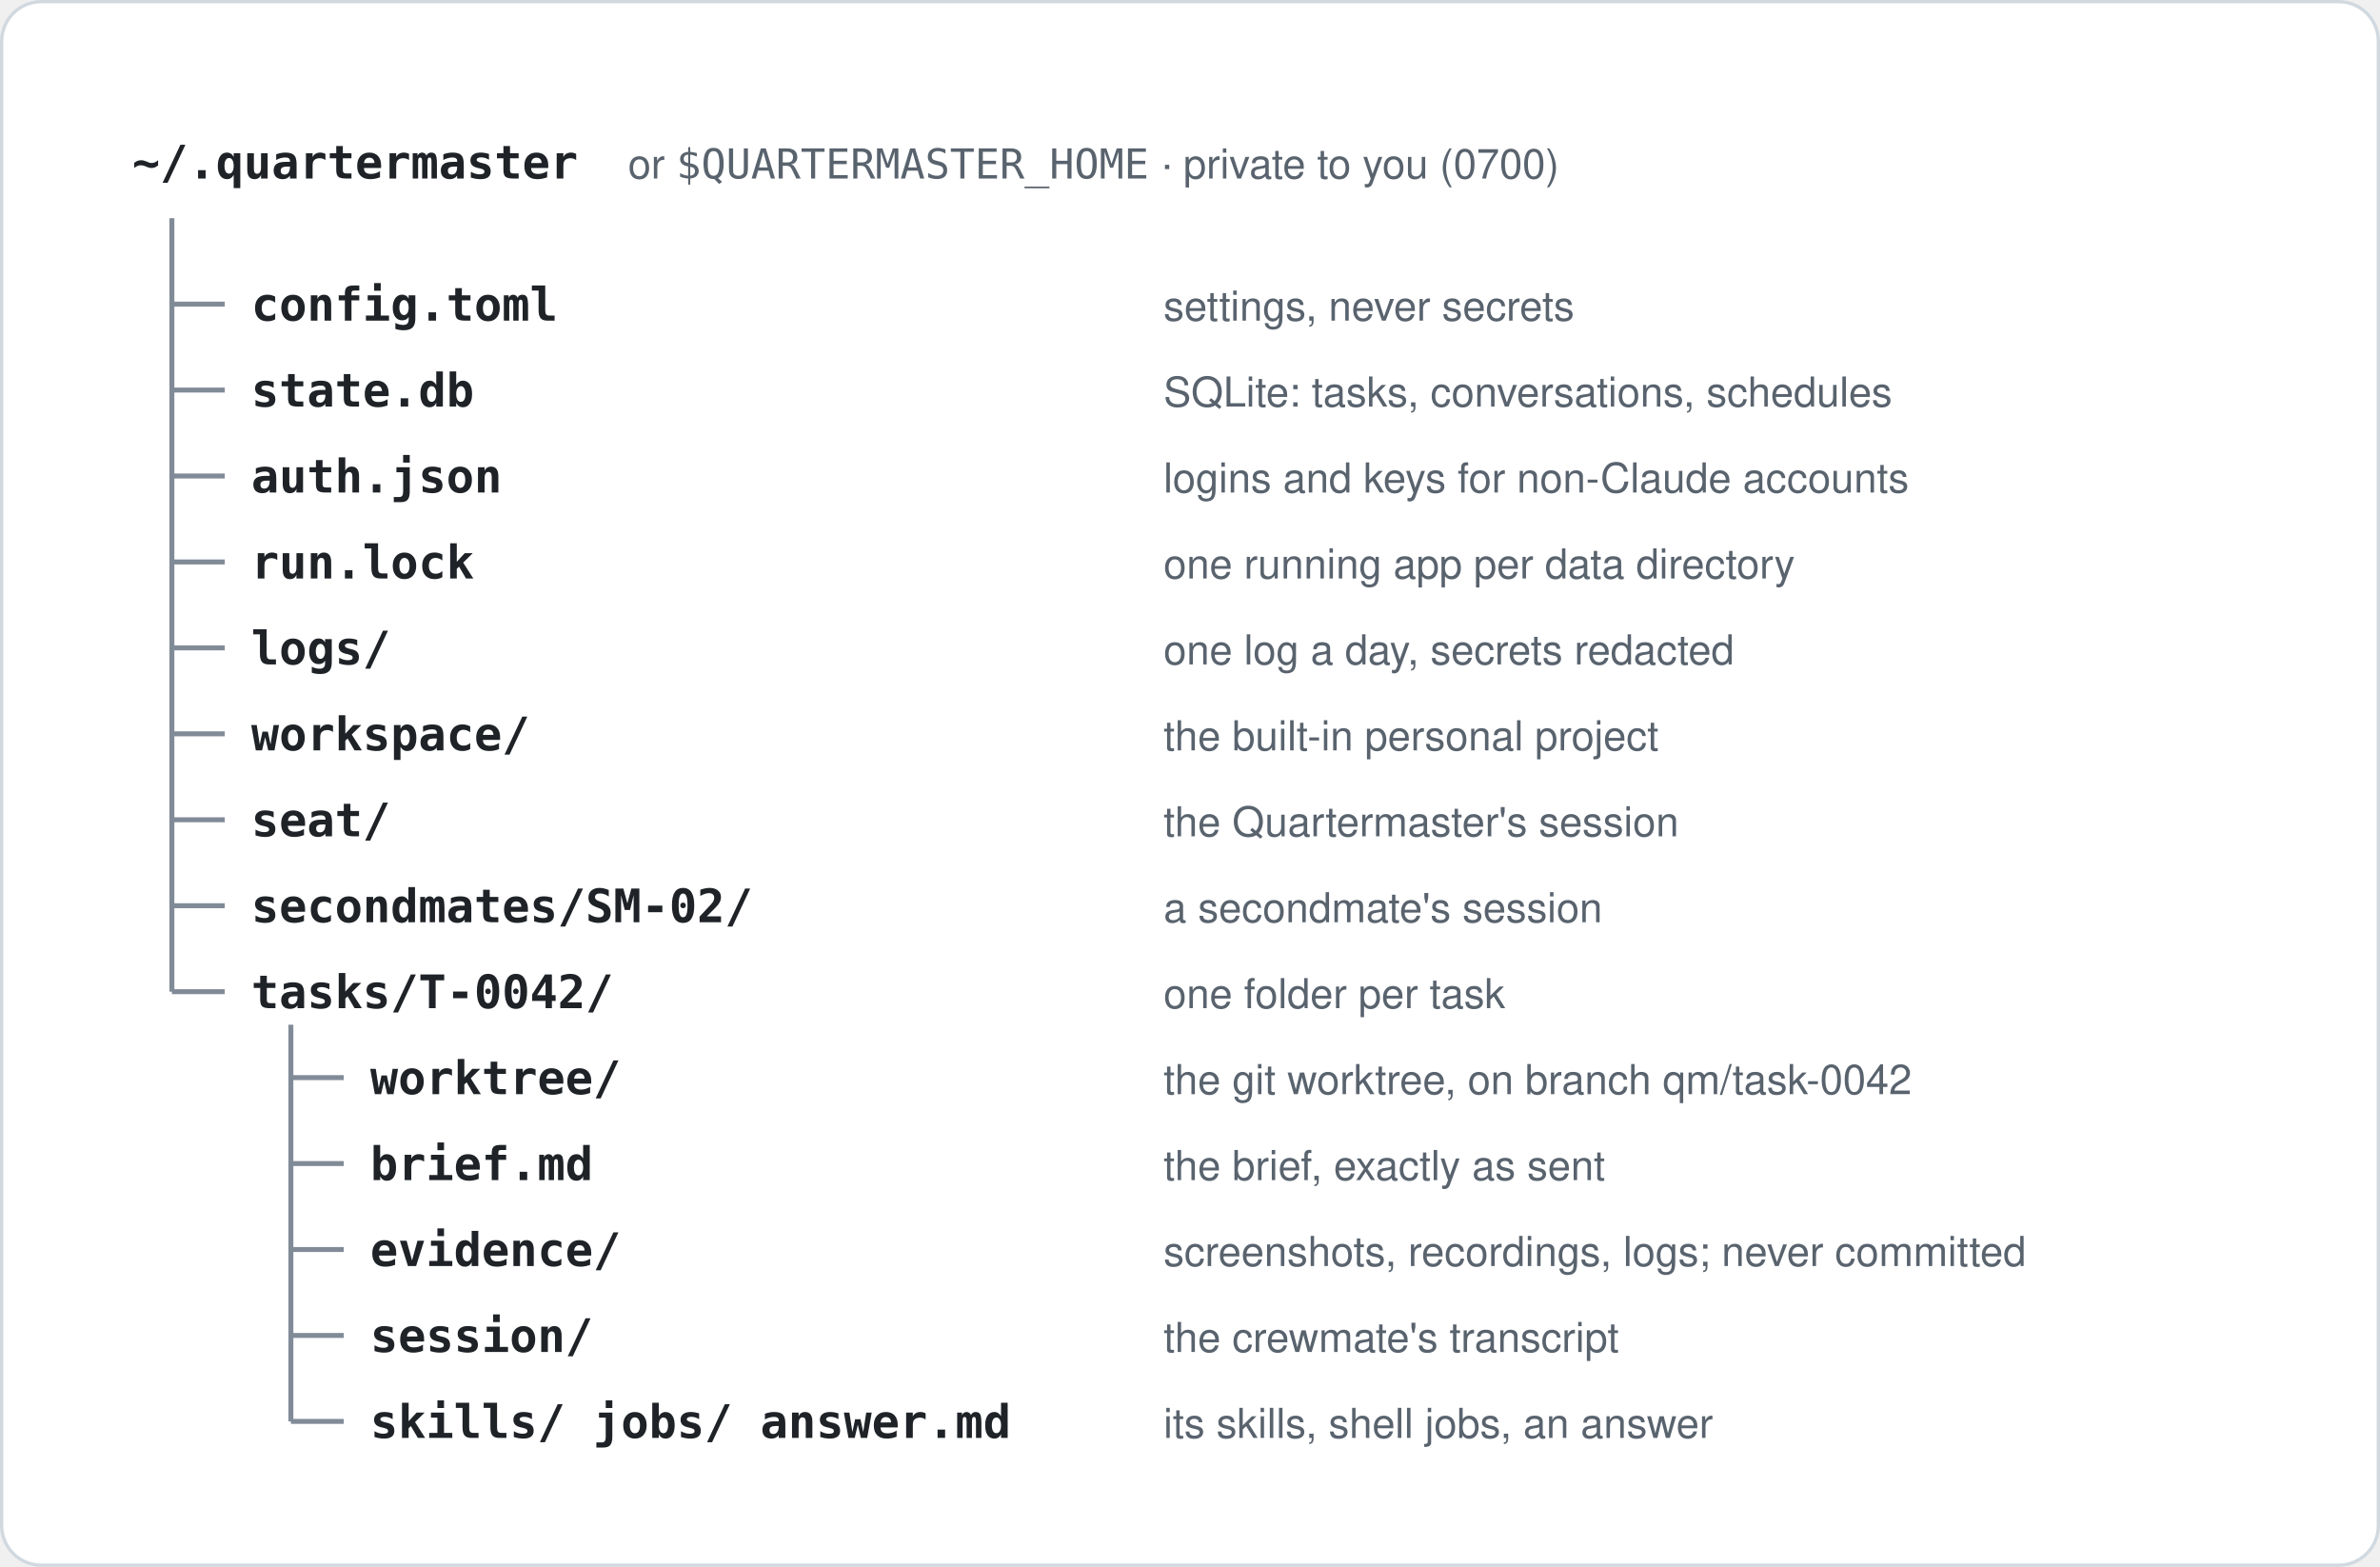
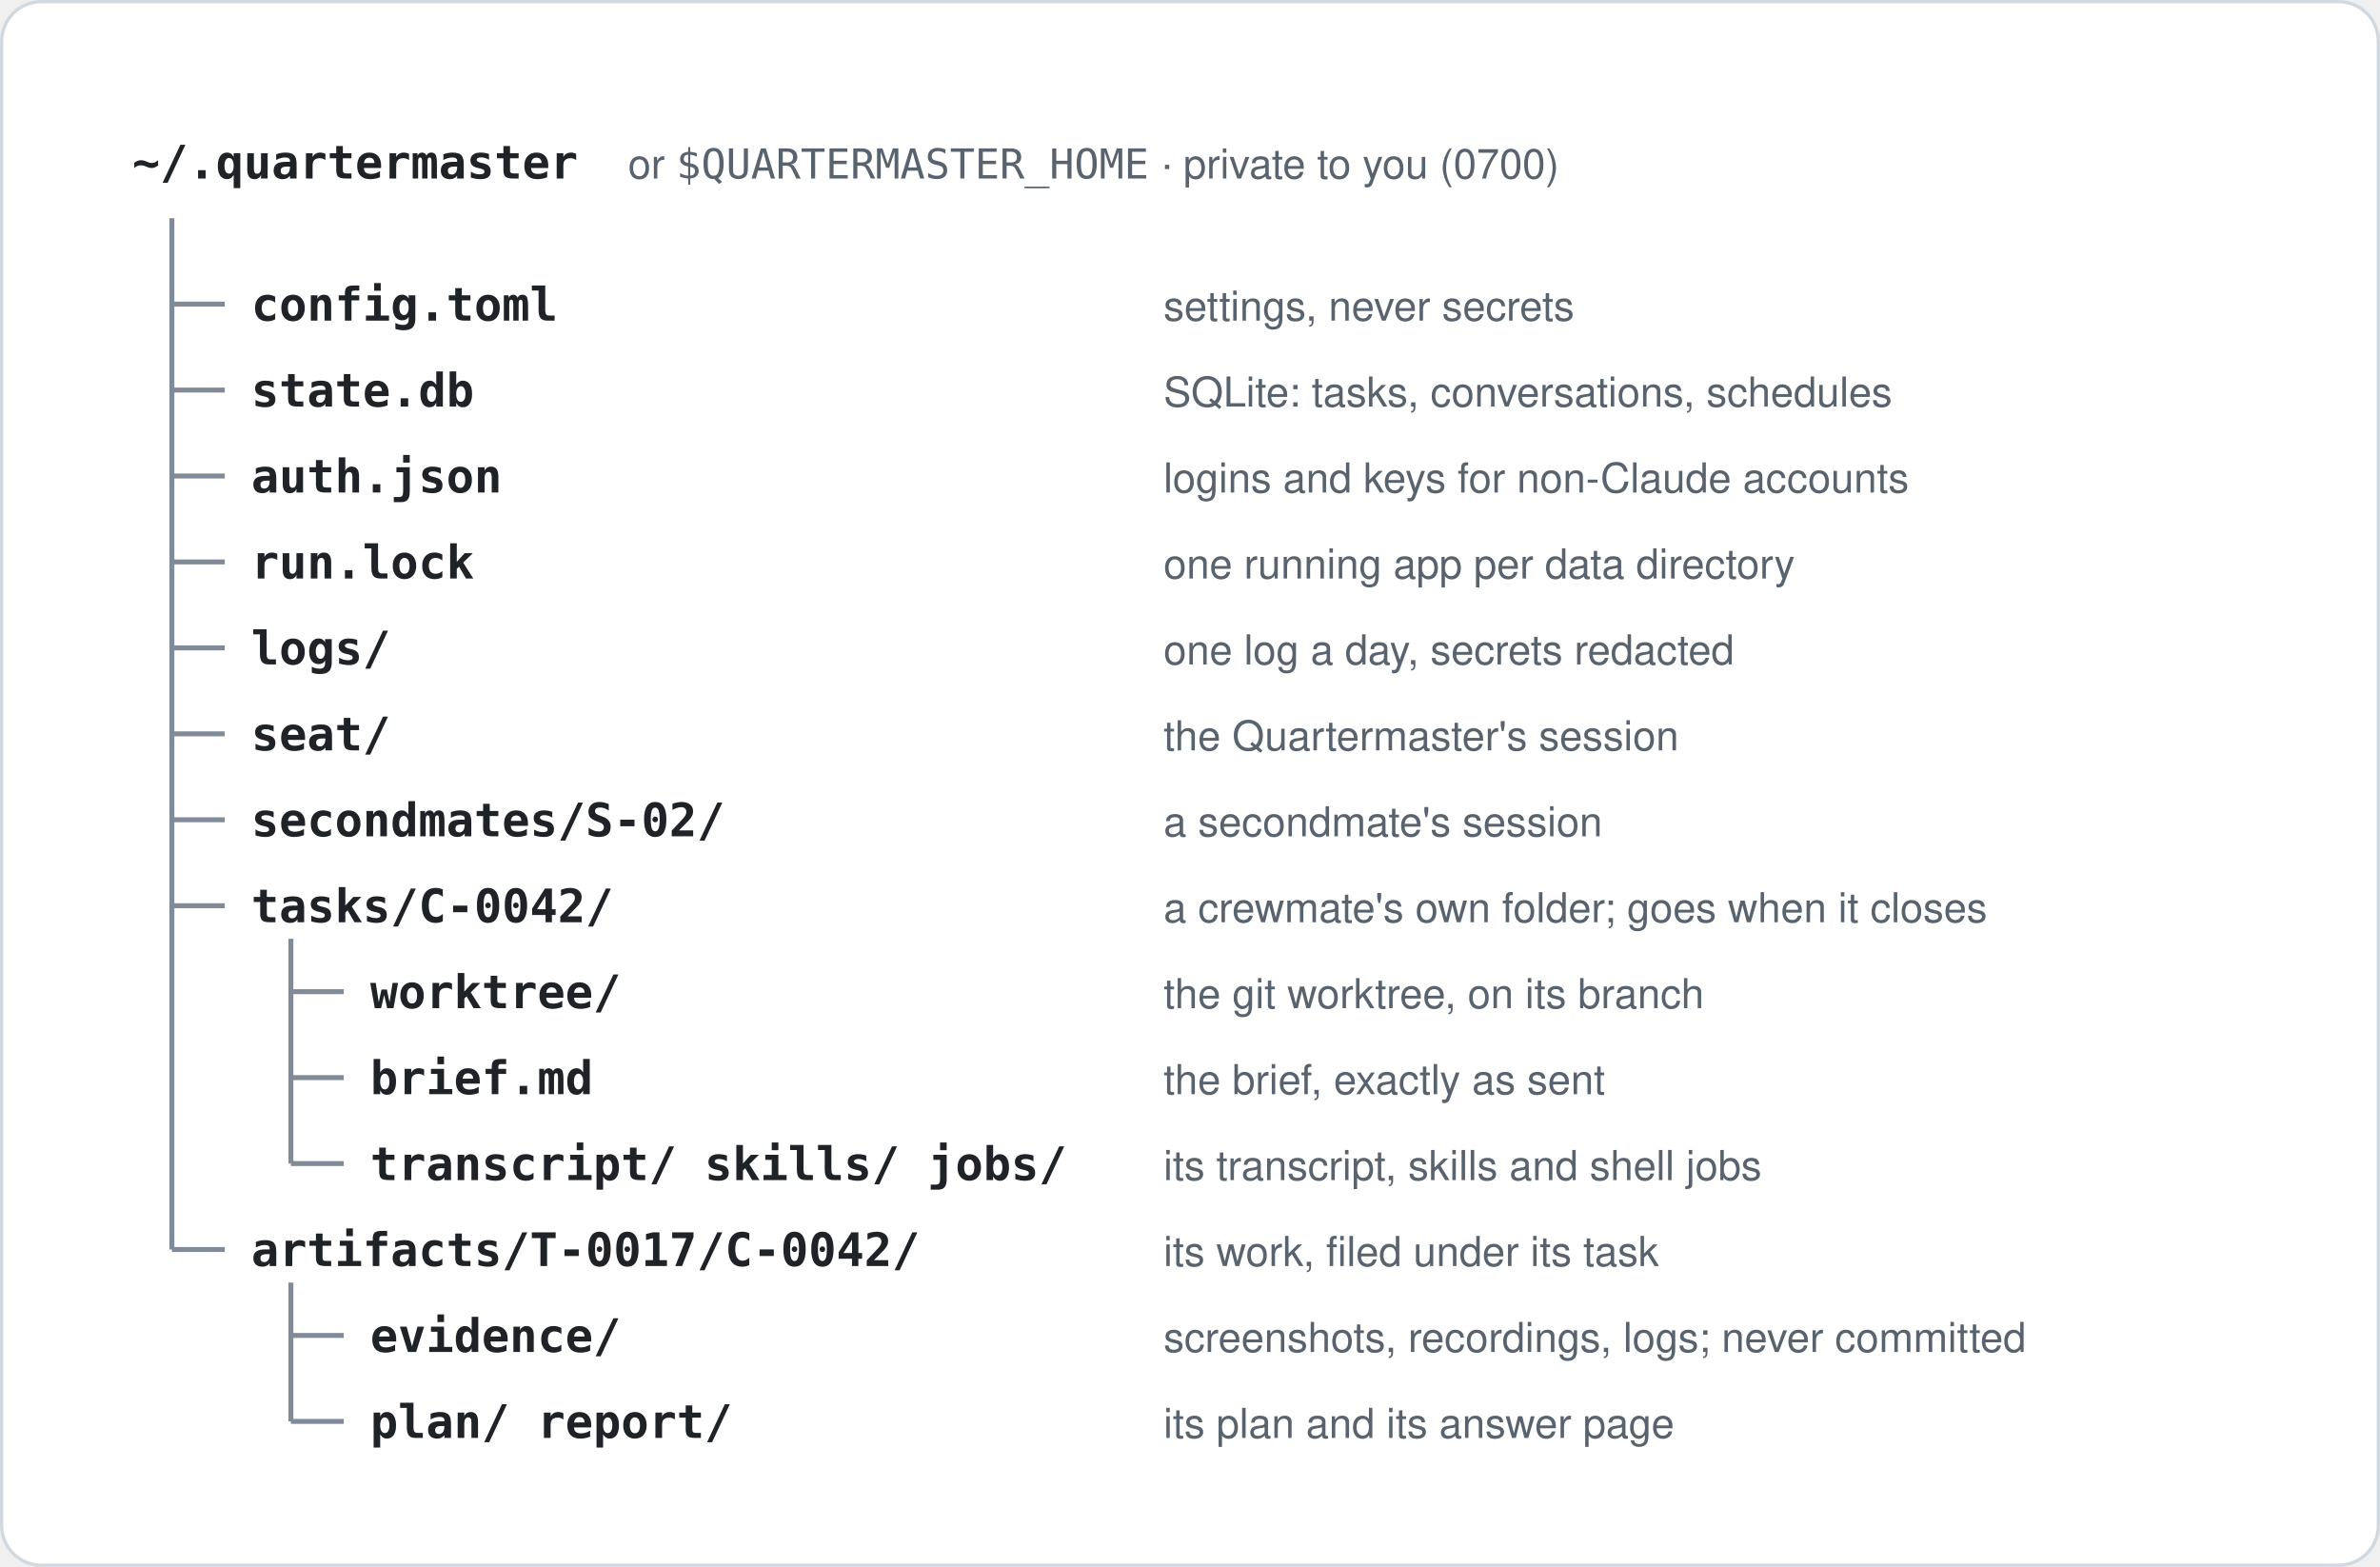
<svg xmlns="http://www.w3.org/2000/svg" width="720" height="474" viewBox="0 0 720 474" role="img" aria-labelledby="title desc">
  <style>
    .bg { fill: #ffffff; stroke: #d1d9e0; }
    .t { fill: #1f2328; font-family: -apple-system, BlinkMacSystemFont, "Segoe UI", Helvetica, Arial, sans-serif; font-size: 15px; font-weight: 600; }
    .s { fill: #59636e; font-family: -apple-system, BlinkMacSystemFont, "Segoe UI", Helvetica, Arial, sans-serif; font-size: 12.5px; font-weight: 400; }
    .l { fill: #59636e; font-family: -apple-system, BlinkMacSystemFont, "Segoe UI", Helvetica, Arial, sans-serif; font-size: 12px; font-weight: 400; }
    .m { font-family: ui-monospace, SFMono-Regular, Menlo, Consolas, monospace; }
    .t.m { font-size: 14px; }
    .n { fill: #f6f8fa; stroke: #d1d9e0; }
    .blue { fill: #ddf4ff; stroke: #0969da; }
    .green { fill: #dafbe1; stroke: #1a7f37; }
    .orange { fill: #fff1e5; stroke: #bc4c00; }
    .purple { fill: #fbefff; stroke: #8250df; }
    .box { stroke-width: 1.5; }
    .grp { fill: none; stroke: #d1d9e0; stroke-width: 1.5; stroke-dasharray: 5 4; }
    .ln { fill: none; stroke: #818b98; stroke-width: 1.5; }
    .ah { fill: #818b98; }
    .gap { fill: none; stroke: #ffffff; stroke-width: 8; }
    @media (prefers-color-scheme: dark) {
      .bg { fill: #0d1117; stroke: #3d444d; }
      .t { fill: #f0f6fc; }
      .s, .l { fill: #9198a1; }
      .n { fill: #151b23; stroke: #3d444d; }
      .blue { fill: #0f2541; stroke: #4493f8; }
      .green { fill: #0f2a1b; stroke: #3fb950; }
      .orange { fill: #2f1b0c; stroke: #db6d28; }
      .purple { fill: #251a3d; stroke: #ab7df8; }
      .grp { stroke: #3d444d; }
      .ln { stroke: #7d8590; }
      .ah { fill: #7d8590; }
      .gap { stroke: #0d1117; }
    }
  </style>
  <defs>
    <marker id="a" viewBox="0 0 10 10" refX="9" refY="5" markerWidth="10" markerHeight="10" markerUnits="userSpaceOnUse" orient="auto-start-reverse">
      <path class="ah" d="M0,1 L9,5 L0,9 Z" />
    </marker>
  </defs>
  <rect class="bg" x="0.5" y="0.5" width="719" height="473" rx="12" />
  <text class="t m" x="40" y="54">~/.quartermaster</text>
  <text class="s" x="190" y="54">or <tspan class="m">$QUARTERMASTER_HOME</tspan> · private to you (0700)</text>
-   <path class="ln" d="M52,66 V300" />
-   <path class="ln" d="M88,310 V430" />
+   <path class="ln" d="M52,66 V378" />
+   <path class="ln" d="M88,284 V352" />
+   <path class="ln" d="M88,388 V430" />
  <path class="ln" d="M52,92 H68" />
  <text class="t m" x="76" y="97">config.toml</text>
  <text class="s" x="352" y="97">settings, never secrets</text>
  <path class="ln" d="M52,118 H68" />
  <text class="t m" x="76" y="123">state.db</text>
  <text class="s" x="352" y="123">SQLite: tasks, conversations, schedules</text>
  <path class="ln" d="M52,144 H68" />
  <text class="t m" x="76" y="149">auth.json</text>
  <text class="s" x="352" y="149">logins and keys for non-Claude accounts</text>
  <path class="ln" d="M52,170 H68" />
  <text class="t m" x="76" y="175">run.lock</text>
  <text class="s" x="352" y="175">one running app per data directory</text>
  <path class="ln" d="M52,196 H68" />
  <text class="t m" x="76" y="201">logs/</text>
  <text class="s" x="352" y="201">one log a day, secrets redacted</text>
  <path class="ln" d="M52,222 H68" />
-   <text class="t m" x="76" y="227">workspace/</text>
-   <text class="s" x="352" y="227">the built-in personal project</text>
+   <text class="t m" x="76" y="227">seat/</text>
+   <text class="s" x="352" y="227">the Quartermaster's session</text>
  <path class="ln" d="M52,248 H68" />
-   <text class="t m" x="76" y="253">seat/</text>
-   <text class="s" x="352" y="253">the Quartermaster's session</text>
+   <text class="t m" x="76" y="253">secondmates/S-02/</text>
+   <text class="s" x="352" y="253">a secondmate's session</text>
  <path class="ln" d="M52,274 H68" />
-   <text class="t m" x="76" y="279">secondmates/SM-02/</text>
-   <text class="s" x="352" y="279">a secondmate's session</text>
-   <path class="ln" d="M52,300 H68" />
-   <text class="t m" x="76" y="305">tasks/T-0042/</text>
-   <text class="s" x="352" y="305">one folder per task</text>
+   <text class="t m" x="76" y="279">tasks/C-0042/</text>
+   <text class="s" x="352" y="279">a crewmate's own folder; goes when it closes</text>
+   <path class="ln" d="M88,300 H104" />
+   <text class="t m" x="112" y="305">worktree/</text>
+   <text class="s" x="352" y="305">the git worktree, on its branch</text>
  <path class="ln" d="M88,326 H104" />
-   <text class="t m" x="112" y="331">worktree/</text>
-   <text class="s" x="352" y="331">the git worktree, on branch qm/task-0042</text>
+   <text class="t m" x="112" y="331">brief.md</text>
+   <text class="s" x="352" y="331">the brief, exactly as sent</text>
  <path class="ln" d="M88,352 H104" />
-   <text class="t m" x="112" y="357">brief.md</text>
-   <text class="s" x="352" y="357">the brief, exactly as sent</text>
-   <path class="ln" d="M88,378 H104" />
-   <text class="t m" x="112" y="383">evidence/</text>
-   <text class="s" x="352" y="383">screenshots, recordings, logs; never committed</text>
+   <text class="t m" x="112" y="357">transcript/ skills/ jobs/</text>
+   <text class="s" x="352" y="357">its transcript, skills and shell jobs</text>
+   <path class="ln" d="M52,378 H68" />
+   <text class="t m" x="76" y="383">artifacts/T-0017/C-0042/</text>
+   <text class="s" x="352" y="383">its work, filed under its task</text>
  <path class="ln" d="M88,404 H104" />
-   <text class="t m" x="112" y="409">session/</text>
-   <text class="s" x="352" y="409">the crewmate's transcript</text>
+   <text class="t m" x="112" y="409">evidence/</text>
+   <text class="s" x="352" y="409">screenshots, recordings, logs; never committed</text>
  <path class="ln" d="M88,430 H104" />
-   <text class="t m" x="112" y="435">skills/ jobs/ answer.md</text>
-   <text class="s" x="352" y="435">its skills, shell jobs, an answer</text>
+   <text class="t m" x="112" y="435">plan/ report/</text>
+   <text class="s" x="352" y="435">its plan and its answer page</text>
</svg>
